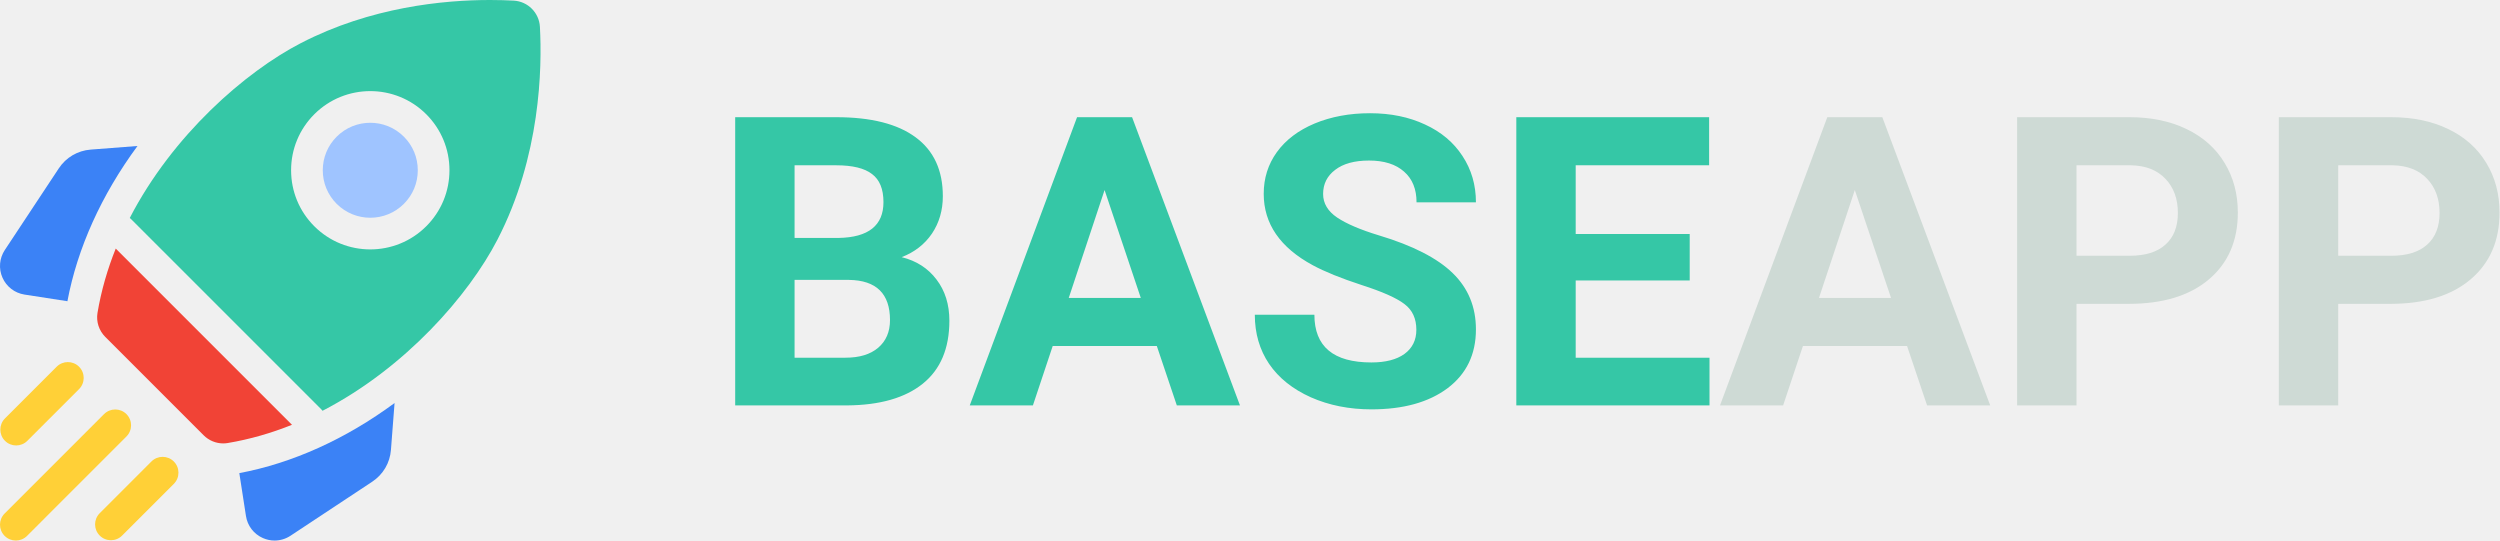
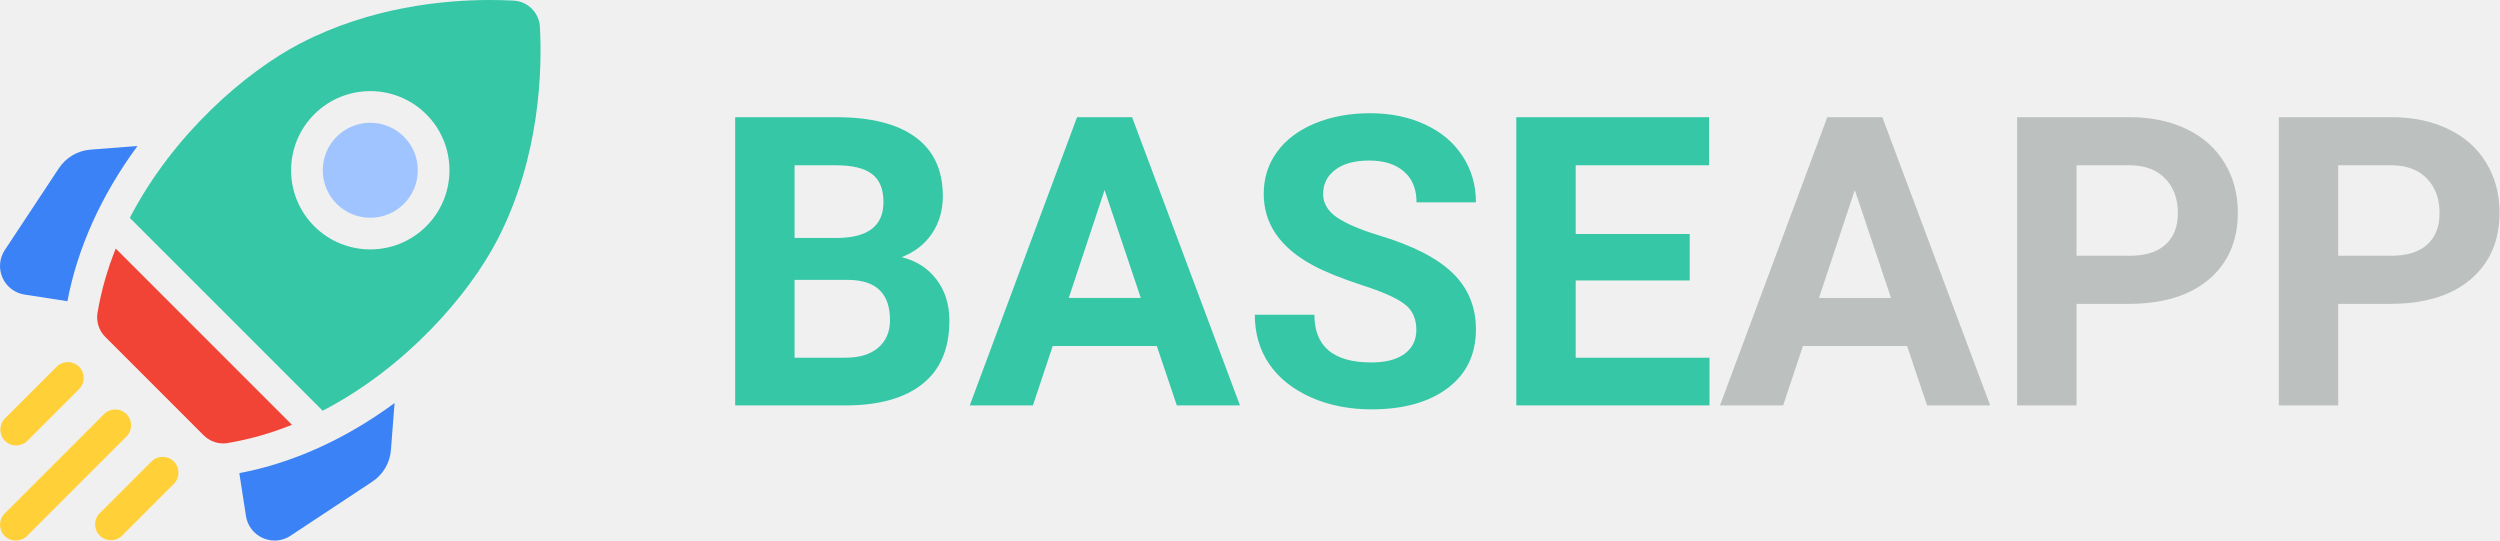
<svg xmlns="http://www.w3.org/2000/svg" width="148" height="32" viewBox="0 0 148 32" fill="none">
  <path d="M43.523 24V6.938H49.5C51.57 6.938 53.141 7.336 54.211 8.133C55.281 8.922 55.816 10.082 55.816 11.613C55.816 12.449 55.602 13.188 55.172 13.828C54.742 14.461 54.145 14.926 53.379 15.223C54.254 15.441 54.941 15.883 55.441 16.547C55.949 17.211 56.203 18.023 56.203 18.984C56.203 20.625 55.68 21.867 54.633 22.711C53.586 23.555 52.094 23.984 50.156 24H43.523ZM47.039 16.57V21.176H50.051C50.879 21.176 51.523 20.98 51.984 20.59C52.453 20.191 52.688 19.645 52.688 18.949C52.688 17.387 51.879 16.594 50.262 16.57H47.039ZM47.039 14.086H49.641C51.414 14.055 52.301 13.348 52.301 11.965C52.301 11.191 52.074 10.637 51.621 10.301C51.176 9.957 50.469 9.785 49.5 9.785H47.039V14.086ZM68.484 20.484H62.32L61.148 24H57.41L63.762 6.938H67.019L73.406 24H69.668L68.484 20.484ZM63.27 17.637H67.535L65.391 11.25L63.27 17.637ZM83.848 19.523C83.848 18.859 83.613 18.352 83.144 18C82.676 17.641 81.832 17.266 80.613 16.875C79.394 16.477 78.43 16.086 77.719 15.703C75.781 14.656 74.812 13.246 74.812 11.473C74.812 10.551 75.07 9.73 75.586 9.012C76.109 8.285 76.856 7.719 77.824 7.312C78.801 6.906 79.894 6.703 81.106 6.703C82.324 6.703 83.41 6.926 84.363 7.371C85.316 7.809 86.055 8.43 86.578 9.234C87.109 10.039 87.375 10.953 87.375 11.977H83.859C83.859 11.195 83.613 10.59 83.121 10.16C82.629 9.723 81.938 9.504 81.047 9.504C80.188 9.504 79.519 9.688 79.043 10.055C78.566 10.414 78.328 10.891 78.328 11.484C78.328 12.039 78.606 12.504 79.16 12.879C79.723 13.254 80.547 13.605 81.633 13.934C83.633 14.535 85.09 15.281 86.004 16.172C86.918 17.062 87.375 18.172 87.375 19.5C87.375 20.977 86.816 22.137 85.699 22.98C84.582 23.816 83.078 24.234 81.188 24.234C79.875 24.234 78.68 23.996 77.602 23.52C76.523 23.035 75.699 22.375 75.129 21.539C74.566 20.703 74.285 19.734 74.285 18.633H77.812C77.812 20.516 78.938 21.457 81.188 21.457C82.023 21.457 82.676 21.289 83.144 20.953C83.613 20.609 83.848 20.133 83.848 19.523ZM100.031 16.605H93.281V21.176H101.203V24H89.766V6.938H101.18V9.785H93.281V13.852H100.031V16.605Z" fill="#35C7A6" />
-   <path d="M112.898 20.484H106.734L105.562 24H101.824L108.176 6.938H111.434L117.82 24H114.082L112.898 20.484ZM107.684 17.637H111.949L109.805 11.25L107.684 17.637ZM122.93 17.988V24H119.414V6.938H126.07C127.352 6.938 128.477 7.172 129.445 7.641C130.422 8.109 131.172 8.777 131.695 9.645C132.219 10.504 132.48 11.484 132.48 12.586C132.48 14.258 131.906 15.578 130.758 16.547C129.617 17.508 128.035 17.988 126.012 17.988H122.93ZM122.93 15.141H126.07C127 15.141 127.707 14.922 128.191 14.484C128.684 14.047 128.93 13.422 128.93 12.609C128.93 11.773 128.684 11.098 128.191 10.582C127.699 10.066 127.02 9.801 126.152 9.785H122.93V15.141ZM138.422 17.988V24H134.906V6.938H141.562C142.844 6.938 143.969 7.172 144.938 7.641C145.914 8.109 146.664 8.777 147.188 9.645C147.711 10.504 147.973 11.484 147.973 12.586C147.973 14.258 147.398 15.578 146.25 16.547C145.109 17.508 143.527 17.988 141.504 17.988H138.422ZM138.422 15.141H141.562C142.492 15.141 143.199 14.922 143.684 14.484C144.176 14.047 144.422 13.422 144.422 12.609C144.422 11.773 144.176 11.098 143.684 10.582C143.191 10.066 142.512 9.801 141.645 9.785H138.422V15.141Z" fill="#CEDAD5" />
+   <path d="M112.898 20.484H106.734L105.562 24H101.824L108.176 6.938H111.434L117.82 24H114.082L112.898 20.484ZM107.684 17.637H111.949L109.805 11.25L107.684 17.637ZM122.93 17.988V24H119.414V6.938H126.07C127.352 6.938 128.477 7.172 129.445 7.641C130.422 8.109 131.172 8.777 131.695 9.645C132.219 10.504 132.48 11.484 132.48 12.586C132.48 14.258 131.906 15.578 130.758 16.547C129.617 17.508 128.035 17.988 126.012 17.988H122.93ZM122.93 15.141H126.07C127 15.141 127.707 14.922 128.191 14.484C128.684 14.047 128.93 13.422 128.93 12.609C128.93 11.773 128.684 11.098 128.191 10.582C127.699 10.066 127.02 9.801 126.152 9.785H122.93V15.141ZM138.422 17.988V24H134.906V6.938H141.562C142.844 6.938 143.969 7.172 144.938 7.641C145.914 8.109 146.664 8.777 147.188 9.645C147.711 10.504 147.973 11.484 147.973 12.586C147.973 14.258 147.398 15.578 146.25 16.547C145.109 17.508 143.527 17.988 141.504 17.988H138.422ZM138.422 15.141H141.562C142.492 15.141 143.199 14.922 143.684 14.484C144.176 14.047 144.422 13.422 144.422 12.609C144.422 11.773 144.176 11.098 143.684 10.582C143.191 10.066 142.512 9.801 141.645 9.785H138.422V15.141Z" fill="#BCC0BF" />
  <g clip-path="url(#clip0)">
-     <path d="M8.14 8.642L5.368 8.856C4.596 8.916 3.909 9.32 3.482 9.965L0.285 14.801C-0.038 15.29 -0.09 15.903 0.147 16.439C0.385 16.976 0.873 17.349 1.452 17.439L3.991 17.832C4.585 14.681 6.006 11.538 8.14 8.642V8.642Z" fill="#3B82F6" />
-     <path d="M14.168 28.009L14.561 30.548C14.65 31.127 15.024 31.615 15.561 31.852C15.784 31.951 16.02 32 16.255 32C16.585 32 16.913 31.904 17.199 31.715L22.035 28.518C22.68 28.091 23.085 27.404 23.144 26.633L23.358 23.86C20.462 25.994 17.319 27.416 14.168 28.009V28.009Z" fill="#3B82F6" />
+     <path d="M8.14 8.642L5.368 8.856C4.596 8.916 3.909 9.32 3.482 9.965L0.285 14.801C-0.038 15.29 -0.09 15.903 0.147 16.439C0.385 16.976 0.873 17.349 1.452 17.439L3.991 17.832C4.585 14.681 6.006 11.538 8.14 8.642Z" fill="#3B82F6" />
+     <path d="M14.168 28.009L14.561 30.548C14.65 31.127 15.024 31.615 15.561 31.852C15.784 31.951 16.02 32 16.255 32C16.585 32 16.913 31.904 17.199 31.715L22.035 28.518C22.68 28.091 23.085 27.404 23.144 26.633L23.358 23.86C20.462 25.994 17.319 27.416 14.168 28.009Z" fill="#3B82F6" />
    <path d="M13.213 26.25C13.301 26.25 13.39 26.243 13.478 26.228C14.798 26.007 16.071 25.635 17.285 25.148L6.852 14.715C6.365 15.929 5.993 17.202 5.772 18.522C5.685 19.042 5.86 19.573 6.233 19.946L12.054 25.767C12.364 26.077 12.782 26.25 13.213 26.25Z" fill="#F14336" />
-     <path d="M29.448 14.188C32.002 9.252 32.096 4.036 31.963 1.59C31.917 0.751 31.249 0.083 30.41 0.037C30.012 0.016 29.54 0 29.008 0C26.273 0 21.945 0.414 17.812 2.552C14.529 4.25 10.223 7.99 7.682 12.905C7.712 12.929 7.741 12.954 7.769 12.981L19.019 24.231C19.047 24.259 19.071 24.288 19.095 24.318C24.01 21.777 27.75 17.471 29.448 14.188V14.188ZM18.606 6.765C20.434 4.937 23.407 4.937 25.235 6.765C26.12 7.65 26.608 8.827 26.608 10.079C26.608 11.332 26.12 12.509 25.235 13.394C24.321 14.308 23.121 14.765 21.921 14.765C20.72 14.765 19.52 14.308 18.606 13.394C17.721 12.509 17.233 11.332 17.233 10.079C17.233 8.827 17.721 7.65 18.606 6.765V6.765Z" fill="#35C7A6" />
+     <path d="M29.448 14.188C32.002 9.252 32.096 4.036 31.963 1.59C31.917 0.751 31.249 0.083 30.41 0.037C30.012 0.016 29.54 0 29.008 0C26.273 0 21.945 0.414 17.812 2.552C14.529 4.25 10.223 7.99 7.682 12.905C7.712 12.929 7.741 12.954 7.769 12.981L19.019 24.231C19.047 24.259 19.071 24.288 19.095 24.318C24.01 21.777 27.75 17.471 29.448 14.188ZM18.606 6.765C20.434 4.937 23.407 4.937 25.235 6.765C26.12 7.65 26.608 8.827 26.608 10.079C26.608 11.332 26.12 12.509 25.235 13.394C24.321 14.308 23.121 14.765 21.921 14.765C20.72 14.765 19.52 14.308 18.606 13.394C17.721 12.509 17.233 11.332 17.233 10.079C17.233 8.827 17.721 7.65 18.606 6.765Z" fill="#35C7A6" />
    <path d="M19.932 12.068C21.028 13.165 22.813 13.165 23.909 12.068C24.441 11.537 24.733 10.831 24.733 10.079C24.733 9.328 24.441 8.622 23.909 8.091C23.361 7.542 22.641 7.268 21.921 7.268C21.2 7.268 20.48 7.542 19.932 8.091C19.401 8.622 19.108 9.328 19.108 10.079C19.108 10.831 19.401 11.537 19.932 12.068Z" fill="#9FC4FF" />
    <path d="M0.957 26.371C1.197 26.371 1.436 26.279 1.619 26.096L4.68 23.035C5.046 22.669 5.046 22.076 4.68 21.71C4.314 21.344 3.721 21.344 3.354 21.71L0.294 24.77C-0.072 25.137 -0.072 25.73 0.294 26.096C0.477 26.279 0.717 26.371 0.957 26.371Z" fill="#FFD037" />
-     <path d="M7.485 24.515C7.119 24.149 6.526 24.149 6.16 24.515L0.275 30.399C-0.091 30.765 -0.091 31.359 0.275 31.725C0.458 31.908 0.698 32 0.938 32C1.178 32 1.418 31.908 1.601 31.725L7.485 25.84C7.851 25.474 7.851 24.881 7.485 24.515V24.515Z" fill="#FFD037" />
+     <path d="M7.485 24.515C7.119 24.149 6.526 24.149 6.16 24.515L0.275 30.399C-0.091 30.765 -0.091 31.359 0.275 31.725C0.458 31.908 0.698 32 0.938 32C1.178 32 1.418 31.908 1.601 31.725L7.485 25.84C7.851 25.474 7.851 24.881 7.485 24.515Z" fill="#FFD037" />
    <path d="M8.964 27.32L5.904 30.381C5.538 30.747 5.538 31.34 5.904 31.706C6.087 31.89 6.327 31.981 6.567 31.981C6.806 31.981 7.046 31.89 7.229 31.706L10.29 28.646C10.656 28.279 10.656 27.686 10.29 27.32C9.924 26.954 9.331 26.954 8.964 27.32Z" fill="#FFD037" />
  </g>
  <defs>
    <clipPath id="clip0">
      <rect width="32" height="32" fill="white" />
    </clipPath>
  </defs>
</svg>
